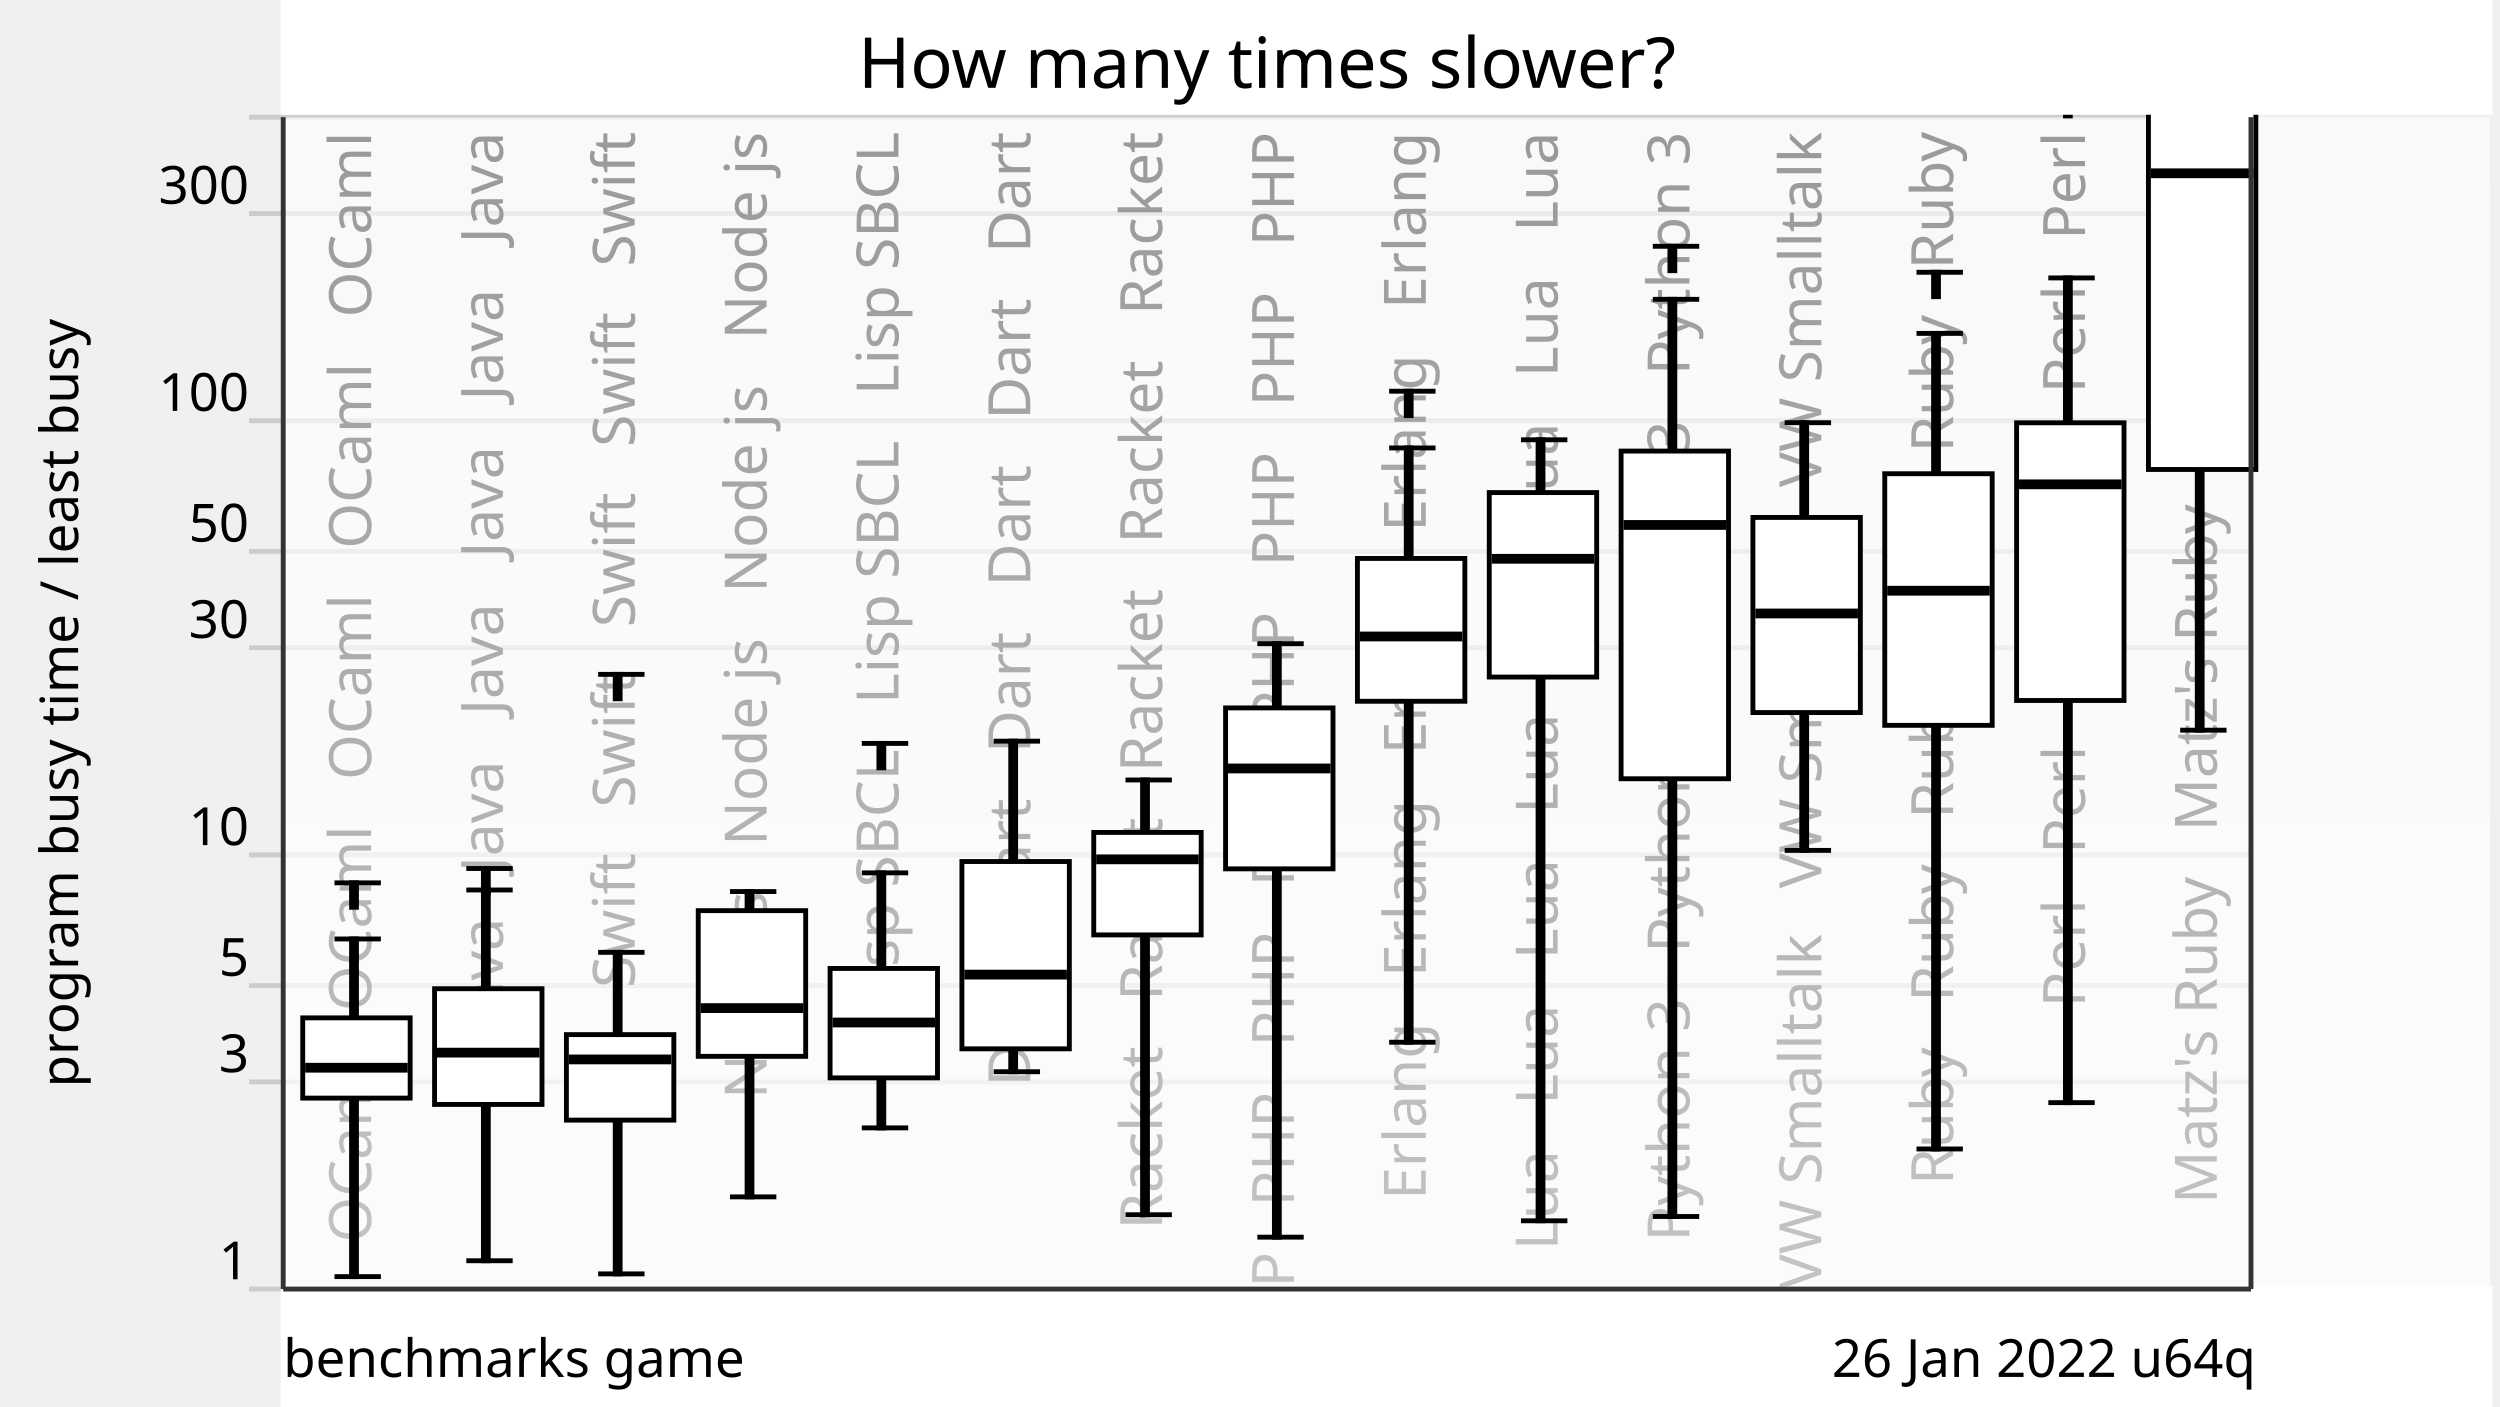
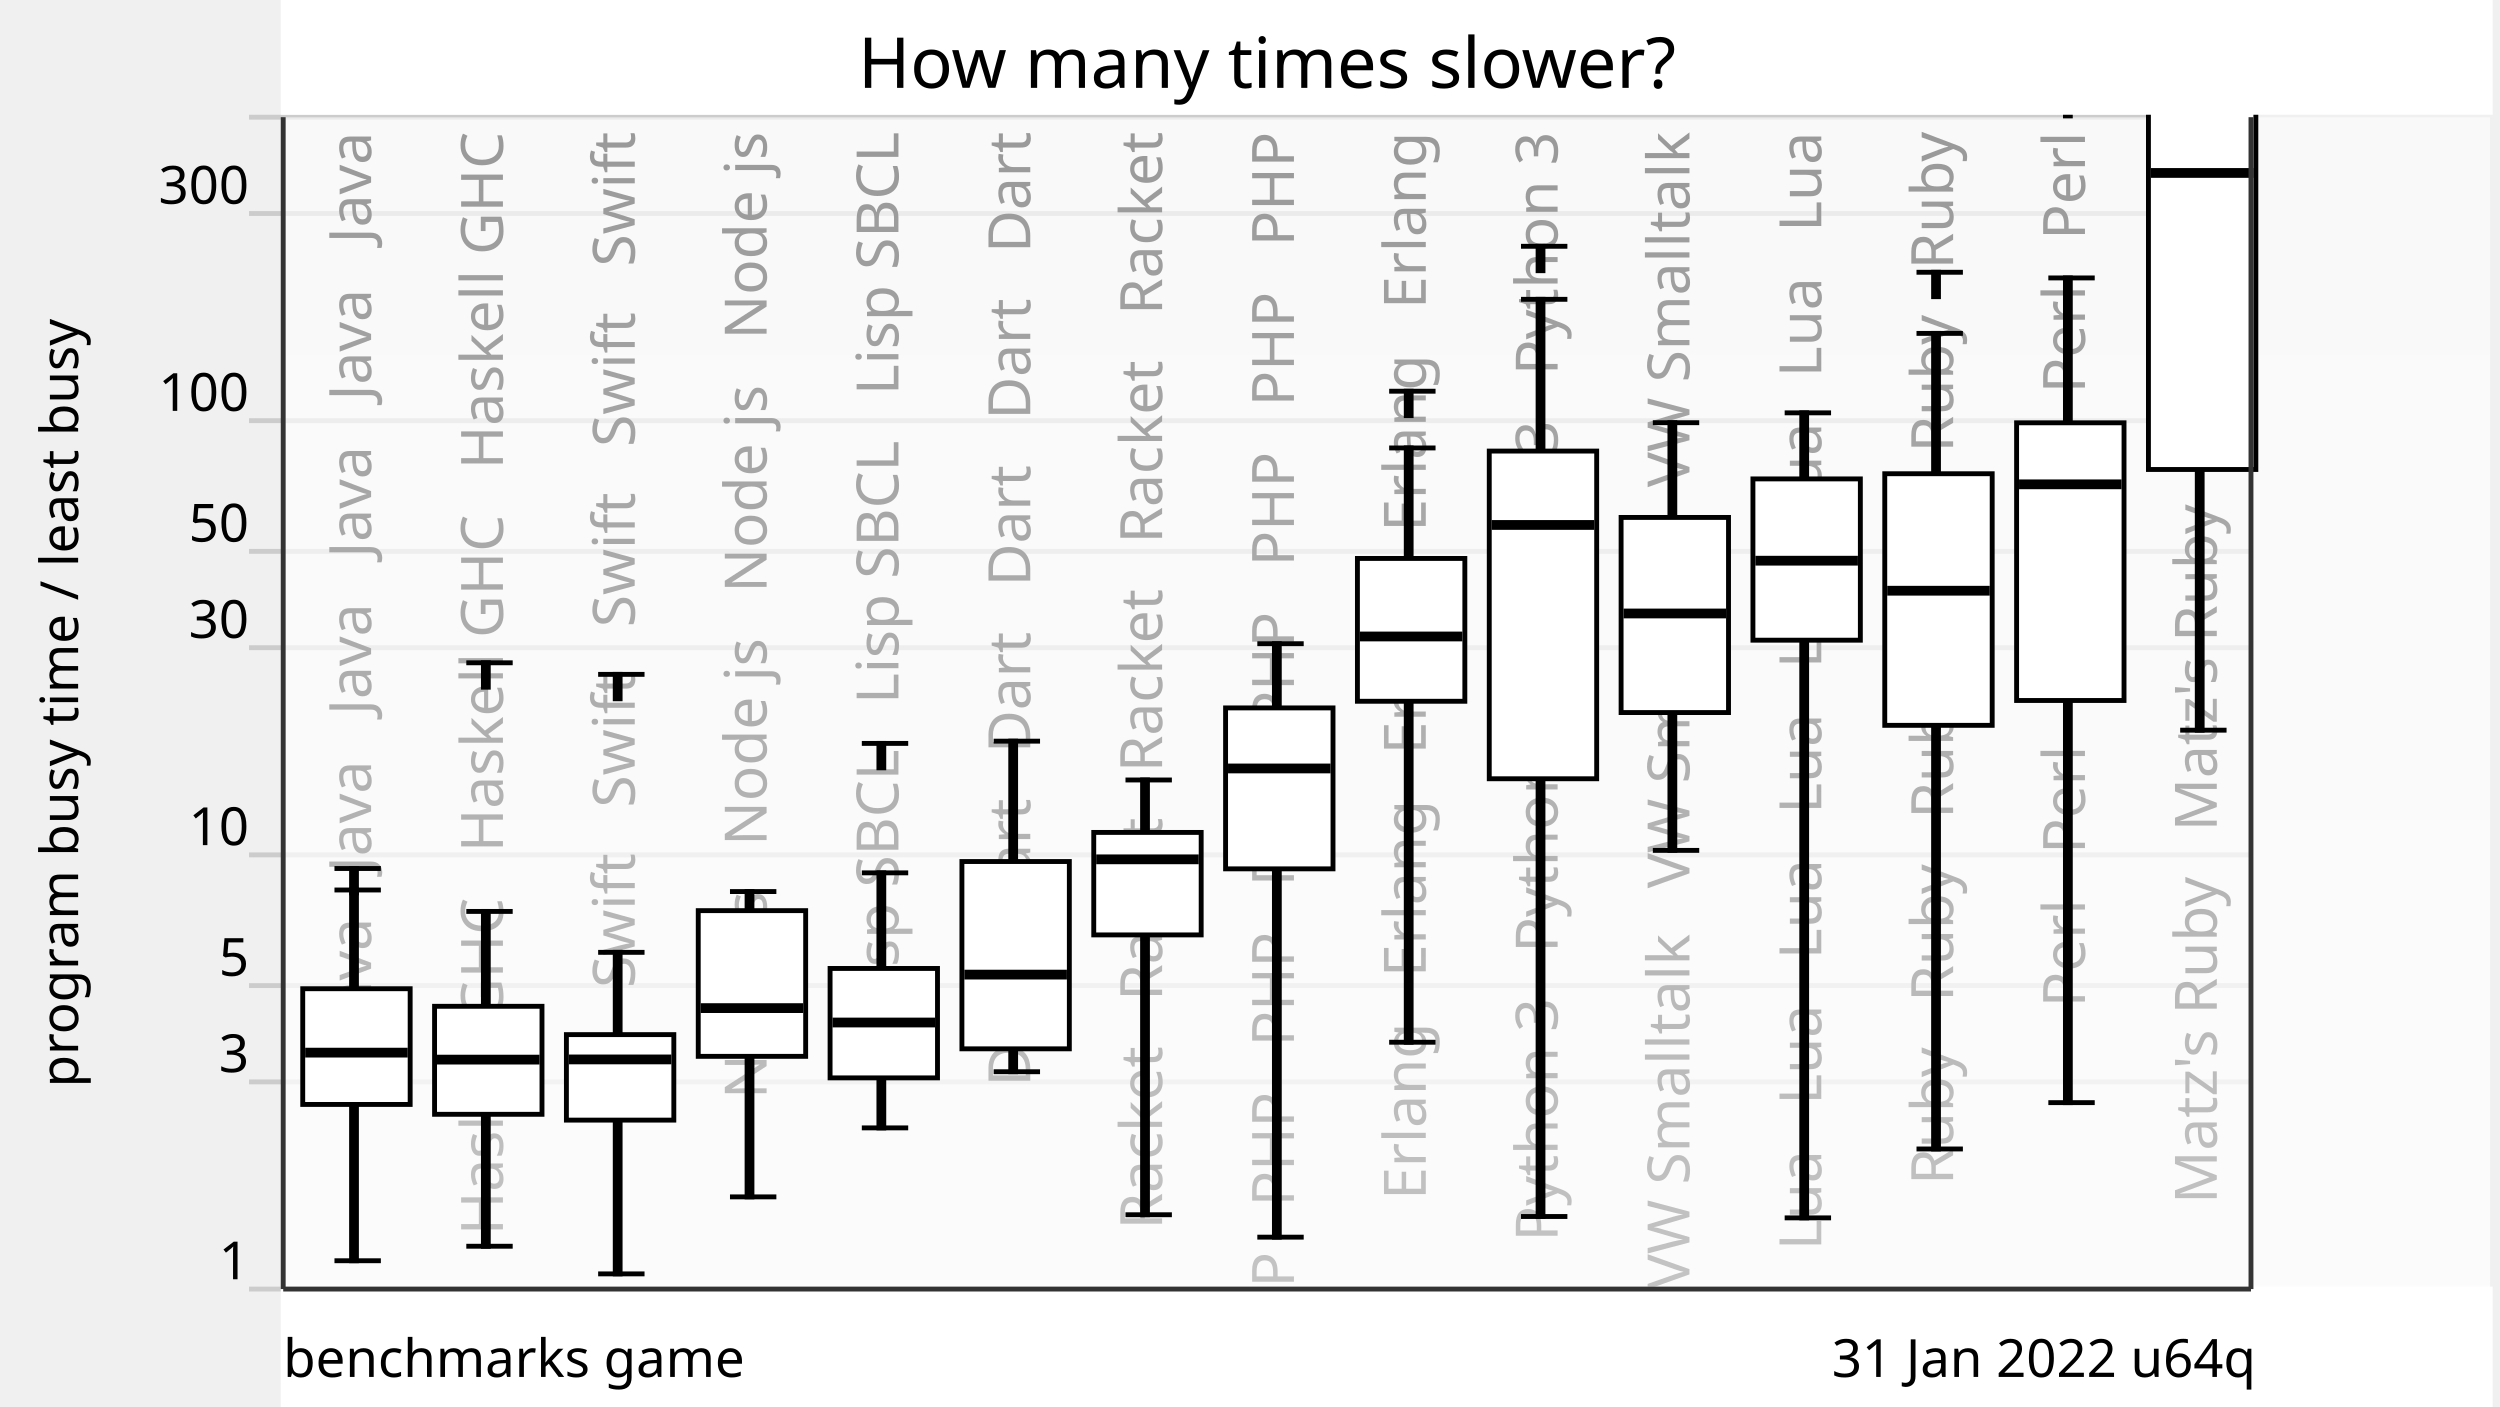
<svg xmlns="http://www.w3.org/2000/svg" xmlns:xlink="http://www.w3.org/1999/xlink" version="1.1" viewBox="0 0 512 288">
  <g style="stroke: #ccc;">
    <line x1="51" y1="264" x2="461" y2="264" />
    <line x1="51" y1="221.57" x2="461" y2="221.57" />
    <line x1="51" y1="201.85" x2="461" y2="201.85" />
    <line x1="51" y1="175.08" x2="461" y2="175.08" />
    <line x1="51" y1="132.65" x2="461" y2="132.65" />
    <line x1="51" y1="112.92" x2="461" y2="112.92" />
    <line x1="51" y1="86.15" x2="461" y2="86.15" />
    <line x1="51" y1="43.73" x2="461" y2="43.73" />
    <line x1="51" y1="24" x2="461" y2="24" />
  </g>
  <g style="text-anchor: end; font-family: Ubuntu,Verdana,sans-serif; font-size: 0.9em;">
    <text x="51" y="262">1</text>
    <text x="51" y="219.57">3</text>
    <text x="51" y="199.85">5</text>
    <text x="51" y="173.08">10</text>
    <text x="51" y="130.65">30</text>
    <text x="51" y="110.92">50</text>
    <text x="51" y="84.15">100</text>
    <text x="51" y="41.73">300</text>
    <text x="51" y="22" />
  </g>
  <defs>
    <linearGradient id="grade" x1="0" y1="0" x2="0" y2="1">
      <stop offset="0" style="stop-color: white" stop-opacity="0.6" />
      <stop offset="1" style="stop-color: white" stop-opacity="0.8" />
    </linearGradient>
    <mask id="fade">
      <rect x="58" y="24" width="452" height="288" fill="url(#grade)" />
    </mask>
    <g id="backgroundText" style="text-anchor: end; font-family: Ubuntu,Verdana,sans-serif; font-size: 1em;">
-       <text x="16" y="0" transform="rotate(270,16,0)" xml:space="preserve">   OCaml   OCaml   OCaml   OCaml   OCaml</text>
-       <text x="43" y="0" transform="rotate(270,43,0)" xml:space="preserve">   Java   Java   Java   Java   Java   Java</text>
+       <text x="16" y="0" transform="rotate(270,16,0)" xml:space="preserve">   Java   Java   Java   Java   Java   Java</text>
+       <text x="43" y="0" transform="rotate(270,43,0)" xml:space="preserve">   Haskell GHC   Haskell GHC   Haskell GHC</text>
      <text x="70" y="0" transform="rotate(270,70,0)" xml:space="preserve">   Swift   Swift   Swift   Swift   Swift</text>
      <text x="97" y="0" transform="rotate(270,97,0)" xml:space="preserve">   Node js   Node js   Node js   Node js</text>
      <text x="124" y="0" transform="rotate(270,124,0)" xml:space="preserve">   Lisp SBCL   Lisp SBCL   Lisp SBCL</text>
      <text x="151" y="0" transform="rotate(270,151,0)" xml:space="preserve">   Dart   Dart   Dart   Dart   Dart   Dart</text>
      <text x="178" y="0" transform="rotate(270,178,0)" xml:space="preserve">   Racket   Racket   Racket   Racket   Racket</text>
      <text x="205" y="0" transform="rotate(270,205,0)" xml:space="preserve">   PHP   PHP   PHP   PHP   PHP   PHP   PHP   PHP</text>
      <text x="232" y="0" transform="rotate(270,232,0)" xml:space="preserve">   Erlang   Erlang   Erlang   Erlang   Erlang</text>
-       <text x="259" y="0" transform="rotate(270,259,0)" xml:space="preserve">   Lua   Lua   Lua   Lua   Lua   Lua   Lua   Lua</text>
-       <text x="286" y="0" transform="rotate(270,286,0)" xml:space="preserve">   Python 3   Python 3   Python 3   Python 3</text>
-       <text x="313" y="0" transform="rotate(270,313,0)" xml:space="preserve">   VW Smalltalk   VW Smalltalk   VW Smalltalk</text>
+       <text x="259" y="0" transform="rotate(270,259,0)" xml:space="preserve">   Python 3   Python 3   Python 3   Python 3</text>
+       <text x="286" y="0" transform="rotate(270,286,0)" xml:space="preserve">   VW Smalltalk   VW Smalltalk   VW Smalltalk</text>
+       <text x="313" y="0" transform="rotate(270,313,0)" xml:space="preserve">   Lua   Lua   Lua   Lua   Lua   Lua   Lua   Lua</text>
      <text x="340" y="0" transform="rotate(270,340,0)" xml:space="preserve">   Ruby   Ruby   Ruby   Ruby   Ruby   Ruby</text>
      <text x="367" y="0" transform="rotate(270,367,0)" xml:space="preserve">   Perl   Perl   Perl   Perl   Perl   Perl</text>
      <text x="394" y="0" transform="rotate(270,394,0)" xml:space="preserve">   Matz's Ruby   Matz's Ruby   Matz's Ruby</text>
    </g>
  </defs>
  <use x="60" y="27" xlink:href="#backgroundText" />
  <rect x="58" y="24" width="452" height="288" fill="white" mask="url(#fade)" />
  <rect x="58" y="264" width="452" height="288" style="fill: white; stroke: white;" />
  <g style="fill: black; stroke: black;">
-     <rect x="72" y="192.3" width="1" height="69.15" />
-     <rect x="99" y="182.27" width="1" height="75.93" />
+     <rect x="72" y="182.27" width="1" height="75.93" />
+     <rect x="99" y="186.66" width="1" height="68.58" />
    <rect x="126" y="195.04" width="1" height="65.85" />
    <rect x="153" y="182.59" width="1" height="62.53" />
    <rect x="180" y="178.76" width="1" height="52.24" />
    <rect x="207" y="151.79" width="1" height="67.7" />
    <rect x="234" y="159.74" width="1" height="89.04" />
    <rect x="261" y="131.83" width="1" height="121.54" />
    <rect x="288" y="91.74" width="1" height="121.71" />
-     <rect x="315" y="90.07" width="1" height="159.94" />
-     <rect x="342" y="61.3" width="1" height="187.84" />
-     <rect x="369" y="86.57" width="1" height="87.58" />
+     <rect x="315" y="61.3" width="1" height="187.84" />
+     <rect x="342" y="86.57" width="1" height="87.58" />
+     <rect x="369" y="84.55" width="1" height="164.87" />
    <rect x="396" y="68.28" width="1" height="167.03" />
    <rect x="423" y="56.92" width="1" height="168.9" />
    <rect x="450" y="-29.76" width="1" height="179.3" />
  </g>
  <g style="fill: white; stroke: black;">
-     <rect x="62" y="208.46" width="22" height="16.43" />
-     <rect x="89" y="202.49" width="22" height="23.7" />
+     <rect x="62" y="202.49" width="22" height="23.7" />
+     <rect x="89" y="206.09" width="22" height="22.12" />
    <rect x="116" y="211.89" width="22" height="17.51" />
    <rect x="143" y="186.5" width="22" height="29.84" />
    <rect x="170" y="198.34" width="22" height="22.41" />
    <rect x="197" y="176.44" width="22" height="38.36" />
    <rect x="224" y="170.48" width="22" height="20.99" />
    <rect x="251" y="144.98" width="22" height="32.96" />
    <rect x="278" y="114.37" width="22" height="29.25" />
-     <rect x="305" y="100.88" width="22" height="37.78" />
-     <rect x="332" y="92.38" width="22" height="67.11" />
-     <rect x="359" y="105.97" width="22" height="39.96" />
+     <rect x="305" y="92.38" width="22" height="67.11" />
+     <rect x="332" y="105.97" width="22" height="39.96" />
+     <rect x="359" y="98.08" width="22" height="33.03" />
    <rect x="386" y="97.02" width="22" height="51.53" />
    <rect x="413" y="86.59" width="22" height="56.87" />
    <rect x="440" y="3.47" width="22" height="92.68" />
  </g>
  <g style="fill: black; stroke: black;">
-     <line x1="68.5" y1="261.45" x2="78" y2="261.45" />
-     <line x1="68.5" y1="192.3" x2="78" y2="192.3" />
-     <line x1="68.5" y1="180.81" x2="78" y2="180.81" />
-     <rect x="72" y="180.81" width="1" height="5" />
-   </g>
-   <g style="fill: black; stroke: black;">
-     <rect x="63" y="218.17" width="20" height="1" />
-   </g>
-   <g style="fill: black; stroke: black;">
-     <line x1="95.5" y1="258.2" x2="105" y2="258.2" />
-     <line x1="95.5" y1="182.27" x2="105" y2="182.27" />
-     <line x1="95.5" y1="177.87" x2="105" y2="177.87" />
-     <rect x="99" y="177.87" width="1" height="5" />
-   </g>
-   <g style="fill: black; stroke: black;">
-     <rect x="90" y="215.08" width="20" height="1" />
+     <line x1="68.5" y1="258.2" x2="78" y2="258.2" />
+     <line x1="68.5" y1="182.27" x2="78" y2="182.27" />
+     <line x1="68.5" y1="177.87" x2="78" y2="177.87" />
+     <rect x="72" y="177.87" width="1" height="5" />
+   </g>
+   <g style="fill: black; stroke: black;">
+     <rect x="63" y="215.08" width="20" height="1" />
+   </g>
+   <g style="fill: black; stroke: black;">
+     <line x1="95.5" y1="255.23" x2="105" y2="255.23" />
+     <line x1="95.5" y1="186.66" x2="105" y2="186.66" />
+     <line x1="95.5" y1="135.74" x2="105" y2="135.74" />
+     <rect x="99" y="135.74" width="1" height="5" />
+   </g>
+   <g style="fill: black; stroke: black;">
+     <rect x="90" y="216.51" width="20" height="1" />
  </g>
  <g style="fill: black; stroke: black;">
    <line x1="122.5" y1="260.89" x2="132" y2="260.89" />
    <line x1="122.5" y1="195.04" x2="132" y2="195.04" />
    <line x1="122.5" y1="138.11" x2="132" y2="138.11" />
    <rect x="126" y="138.11" width="1" height="5" />
  </g>
  <g style="fill: black; stroke: black;">
    <rect x="117" y="216.47" width="20" height="1" />
  </g>
  <g style="fill: black; stroke: black;">
    <line x1="149.5" y1="245.12" x2="159" y2="245.12" />
    <line x1="149.5" y1="182.59" x2="159" y2="182.59" />
  </g>
  <g style="fill: black; stroke: black;">
    <rect x="144" y="205.96" width="20" height="1" />
  </g>
  <g style="fill: black; stroke: black;">
    <line x1="176.5" y1="230.99" x2="186" y2="230.99" />
    <line x1="176.5" y1="178.76" x2="186" y2="178.76" />
    <line x1="176.5" y1="152.25" x2="186" y2="152.25" />
    <rect x="180" y="152.25" width="1" height="5" />
  </g>
  <g style="fill: black; stroke: black;">
    <rect x="171" y="208.91" width="20" height="1" />
  </g>
  <g style="fill: black; stroke: black;">
    <line x1="203.5" y1="219.49" x2="213" y2="219.49" />
    <line x1="203.5" y1="151.79" x2="213" y2="151.79" />
  </g>
  <g style="fill: black; stroke: black;">
    <rect x="198" y="199.1" width="20" height="1" />
  </g>
  <g style="fill: black; stroke: black;">
    <line x1="230.5" y1="248.78" x2="240" y2="248.78" />
    <line x1="230.5" y1="159.74" x2="240" y2="159.74" />
  </g>
  <g style="fill: black; stroke: black;">
    <rect x="225" y="175.49" width="20" height="1" />
  </g>
  <g style="fill: black; stroke: black;">
    <line x1="257.5" y1="253.37" x2="267" y2="253.37" />
    <line x1="257.5" y1="131.83" x2="267" y2="131.83" />
  </g>
  <g style="fill: black; stroke: black;">
    <rect x="252" y="156.88" width="20" height="1" />
  </g>
  <g style="fill: black; stroke: black;">
    <line x1="284.5" y1="213.45" x2="294" y2="213.45" />
    <line x1="284.5" y1="91.74" x2="294" y2="91.74" />
    <line x1="284.5" y1="80.12" x2="294" y2="80.12" />
    <rect x="288" y="80.12" width="1" height="5" />
  </g>
  <g style="fill: black; stroke: black;">
    <rect x="279" y="129.85" width="20" height="1" />
  </g>
  <g style="fill: black; stroke: black;">
-     <line x1="311.5" y1="250.02" x2="321" y2="250.02" />
-     <line x1="311.5" y1="90.07" x2="321" y2="90.07" />
-   </g>
-   <g style="fill: black; stroke: black;">
-     <rect x="306" y="113.94" width="20" height="1" />
-   </g>
-   <g style="fill: black; stroke: black;">
-     <line x1="338.5" y1="249.14" x2="348" y2="249.14" />
-     <line x1="338.5" y1="61.3" x2="348" y2="61.3" />
-     <line x1="338.5" y1="50.44" x2="348" y2="50.44" />
-     <rect x="342" y="50.44" width="1" height="5" />
-   </g>
-   <g style="fill: black; stroke: black;">
-     <rect x="333" y="107.01" width="20" height="1" />
-   </g>
-   <g style="fill: black; stroke: black;">
-     <line x1="365.5" y1="174.16" x2="375" y2="174.16" />
-     <line x1="365.5" y1="86.57" x2="375" y2="86.57" />
-   </g>
-   <g style="fill: black; stroke: black;">
-     <rect x="360" y="125.14" width="20" height="1" />
+     <line x1="311.5" y1="249.14" x2="321" y2="249.14" />
+     <line x1="311.5" y1="61.3" x2="321" y2="61.3" />
+     <line x1="311.5" y1="50.44" x2="321" y2="50.44" />
+     <rect x="315" y="50.44" width="1" height="5" />
+   </g>
+   <g style="fill: black; stroke: black;">
+     <rect x="306" y="107.01" width="20" height="1" />
+   </g>
+   <g style="fill: black; stroke: black;">
+     <line x1="338.5" y1="174.16" x2="348" y2="174.16" />
+     <line x1="338.5" y1="86.57" x2="348" y2="86.57" />
+   </g>
+   <g style="fill: black; stroke: black;">
+     <rect x="333" y="125.14" width="20" height="1" />
+   </g>
+   <g style="fill: black; stroke: black;">
+     <line x1="365.5" y1="249.42" x2="375" y2="249.42" />
+     <line x1="365.5" y1="84.55" x2="375" y2="84.55" />
+   </g>
+   <g style="fill: black; stroke: black;">
+     <rect x="360" y="114.33" width="20" height="1" />
  </g>
  <g style="fill: black; stroke: black;">
    <line x1="392.5" y1="235.31" x2="402" y2="235.31" />
    <line x1="392.5" y1="68.28" x2="402" y2="68.28" />
    <line x1="392.5" y1="55.76" x2="402" y2="55.76" />
    <rect x="396" y="55.76" width="1" height="5" />
  </g>
  <g style="fill: black; stroke: black;">
    <rect x="387" y="120.48" width="20" height="1" />
  </g>
  <g style="fill: black; stroke: black;">
    <line x1="419.5" y1="225.82" x2="429" y2="225.82" />
    <line x1="419.5" y1="56.92" x2="429" y2="56.92" />
    <line x1="419.5" y1="18.74" x2="429" y2="18.74" />
    <rect x="423" y="18.74" width="1" height="5" />
  </g>
  <g style="fill: black; stroke: black;">
    <rect x="414" y="98.69" width="20" height="1" />
  </g>
  <g style="fill: black; stroke: black;">
    <line x1="446.5" y1="149.54" x2="456" y2="149.54" />
    <line x1="446.5" y1="-29.76" x2="456" y2="-29.76" />
    <line x1="446.5" y1="-34.59" x2="456" y2="-34.59" />
    <rect x="450" y="-34.59" width="1" height="5" />
  </g>
  <g style="fill: black; stroke: black;">
-     <rect x="441" y="34.99" width="20" height="1" />
+     <rect x="441" y="34.92" width="20" height="1" />
  </g>
  <g style="text-anchor: end; font-family: Ubuntu,Verdana,sans-serif; font-size: 0.9em;">
-     <text x="462" y="282">26 Jan 2022 u64q</text>
+     <text x="462" y="282">31 Jan 2022 u64q</text>
    <text x="58" y="282" style="text-anchor: start;">benchmarks game</text>
  </g>
  <text x="16" y="144" transform="rotate(270,16,144)" style="text-anchor: middle; font-family: Ubuntu,Verdana,sans-serif; font-size: 0.9em;">program busy time / least busy</text>
-   <rect x="58" y="0" width="452" height="23" style="fill: white; stroke: white;" />
+   <rect x="58" y="-37" width="452" height="60" style="fill: white; stroke: white;" />
  <text x="259.5" y="18" style="text-anchor: middle; font-family: Ubuntu,Verdana,sans-serif; font-size: 1.2em;">How many times slower?</text>
  <g style="stroke: #333;">
    <line x1="58" y1="24" x2="58" y2="264" />
    <line x1="461" y1="24" x2="461" y2="264" />
    <line x1="58" y1="264" x2="461" y2="264" />
  </g>
</svg>
